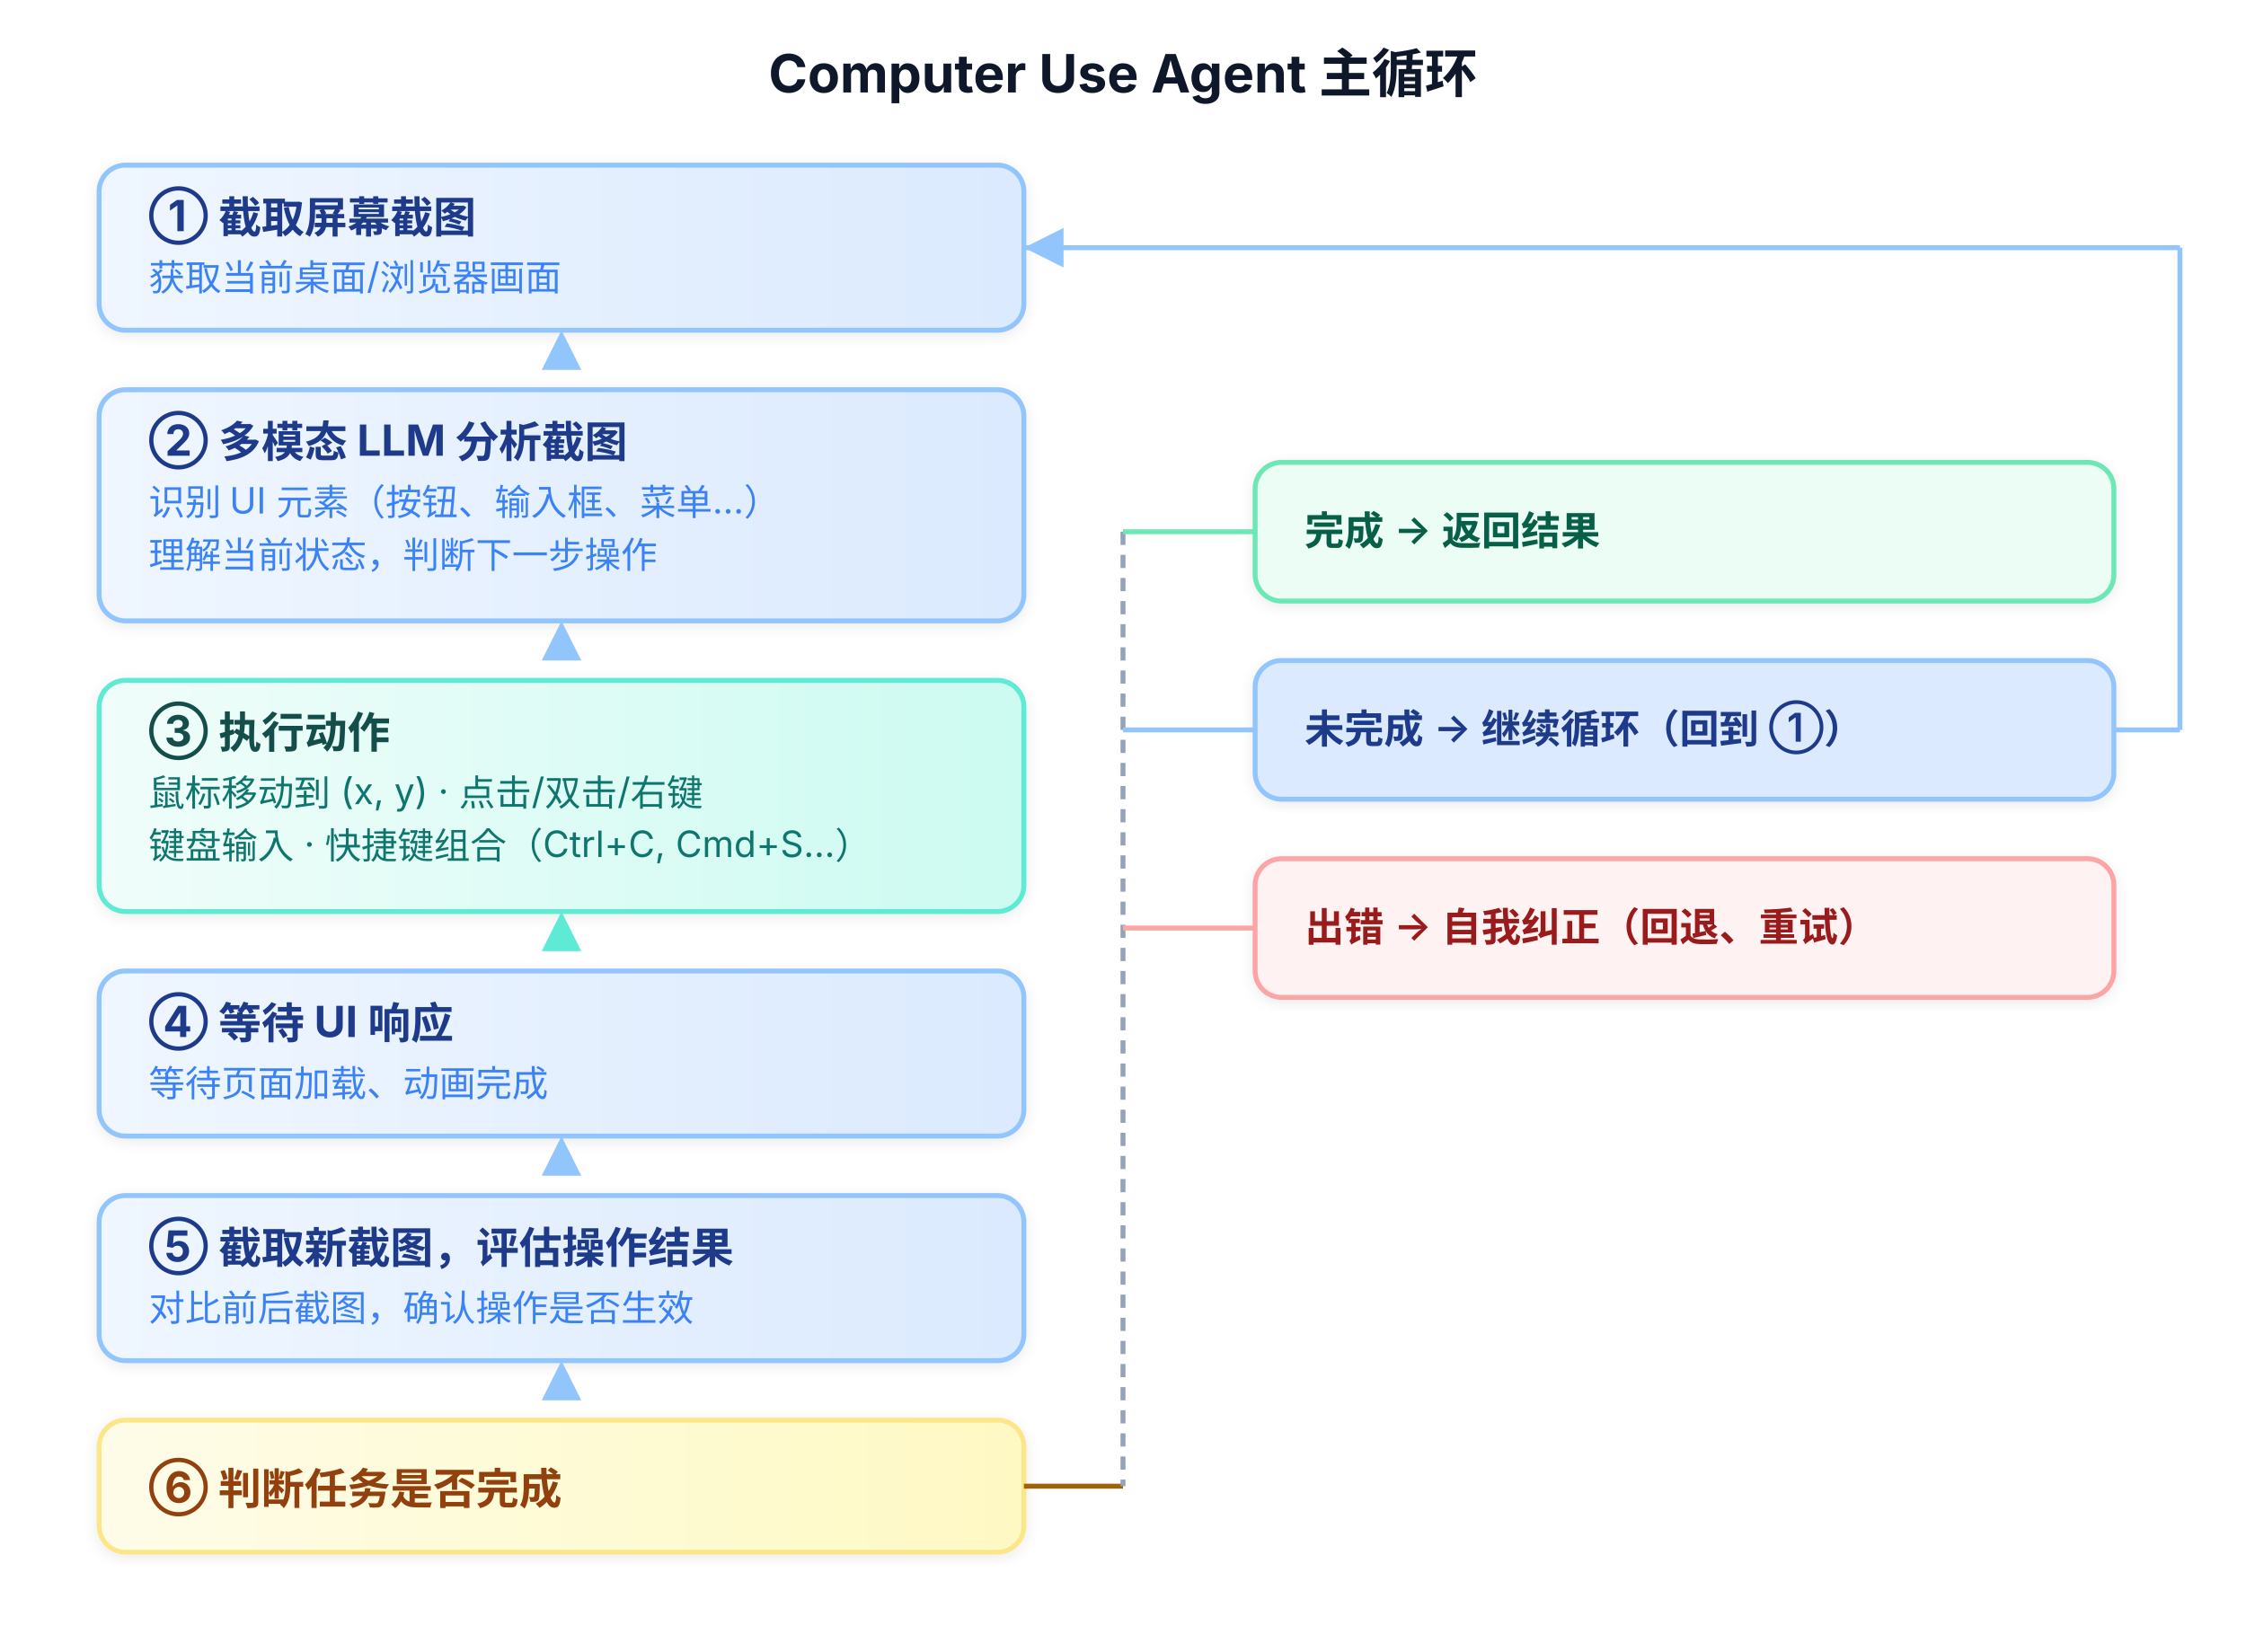
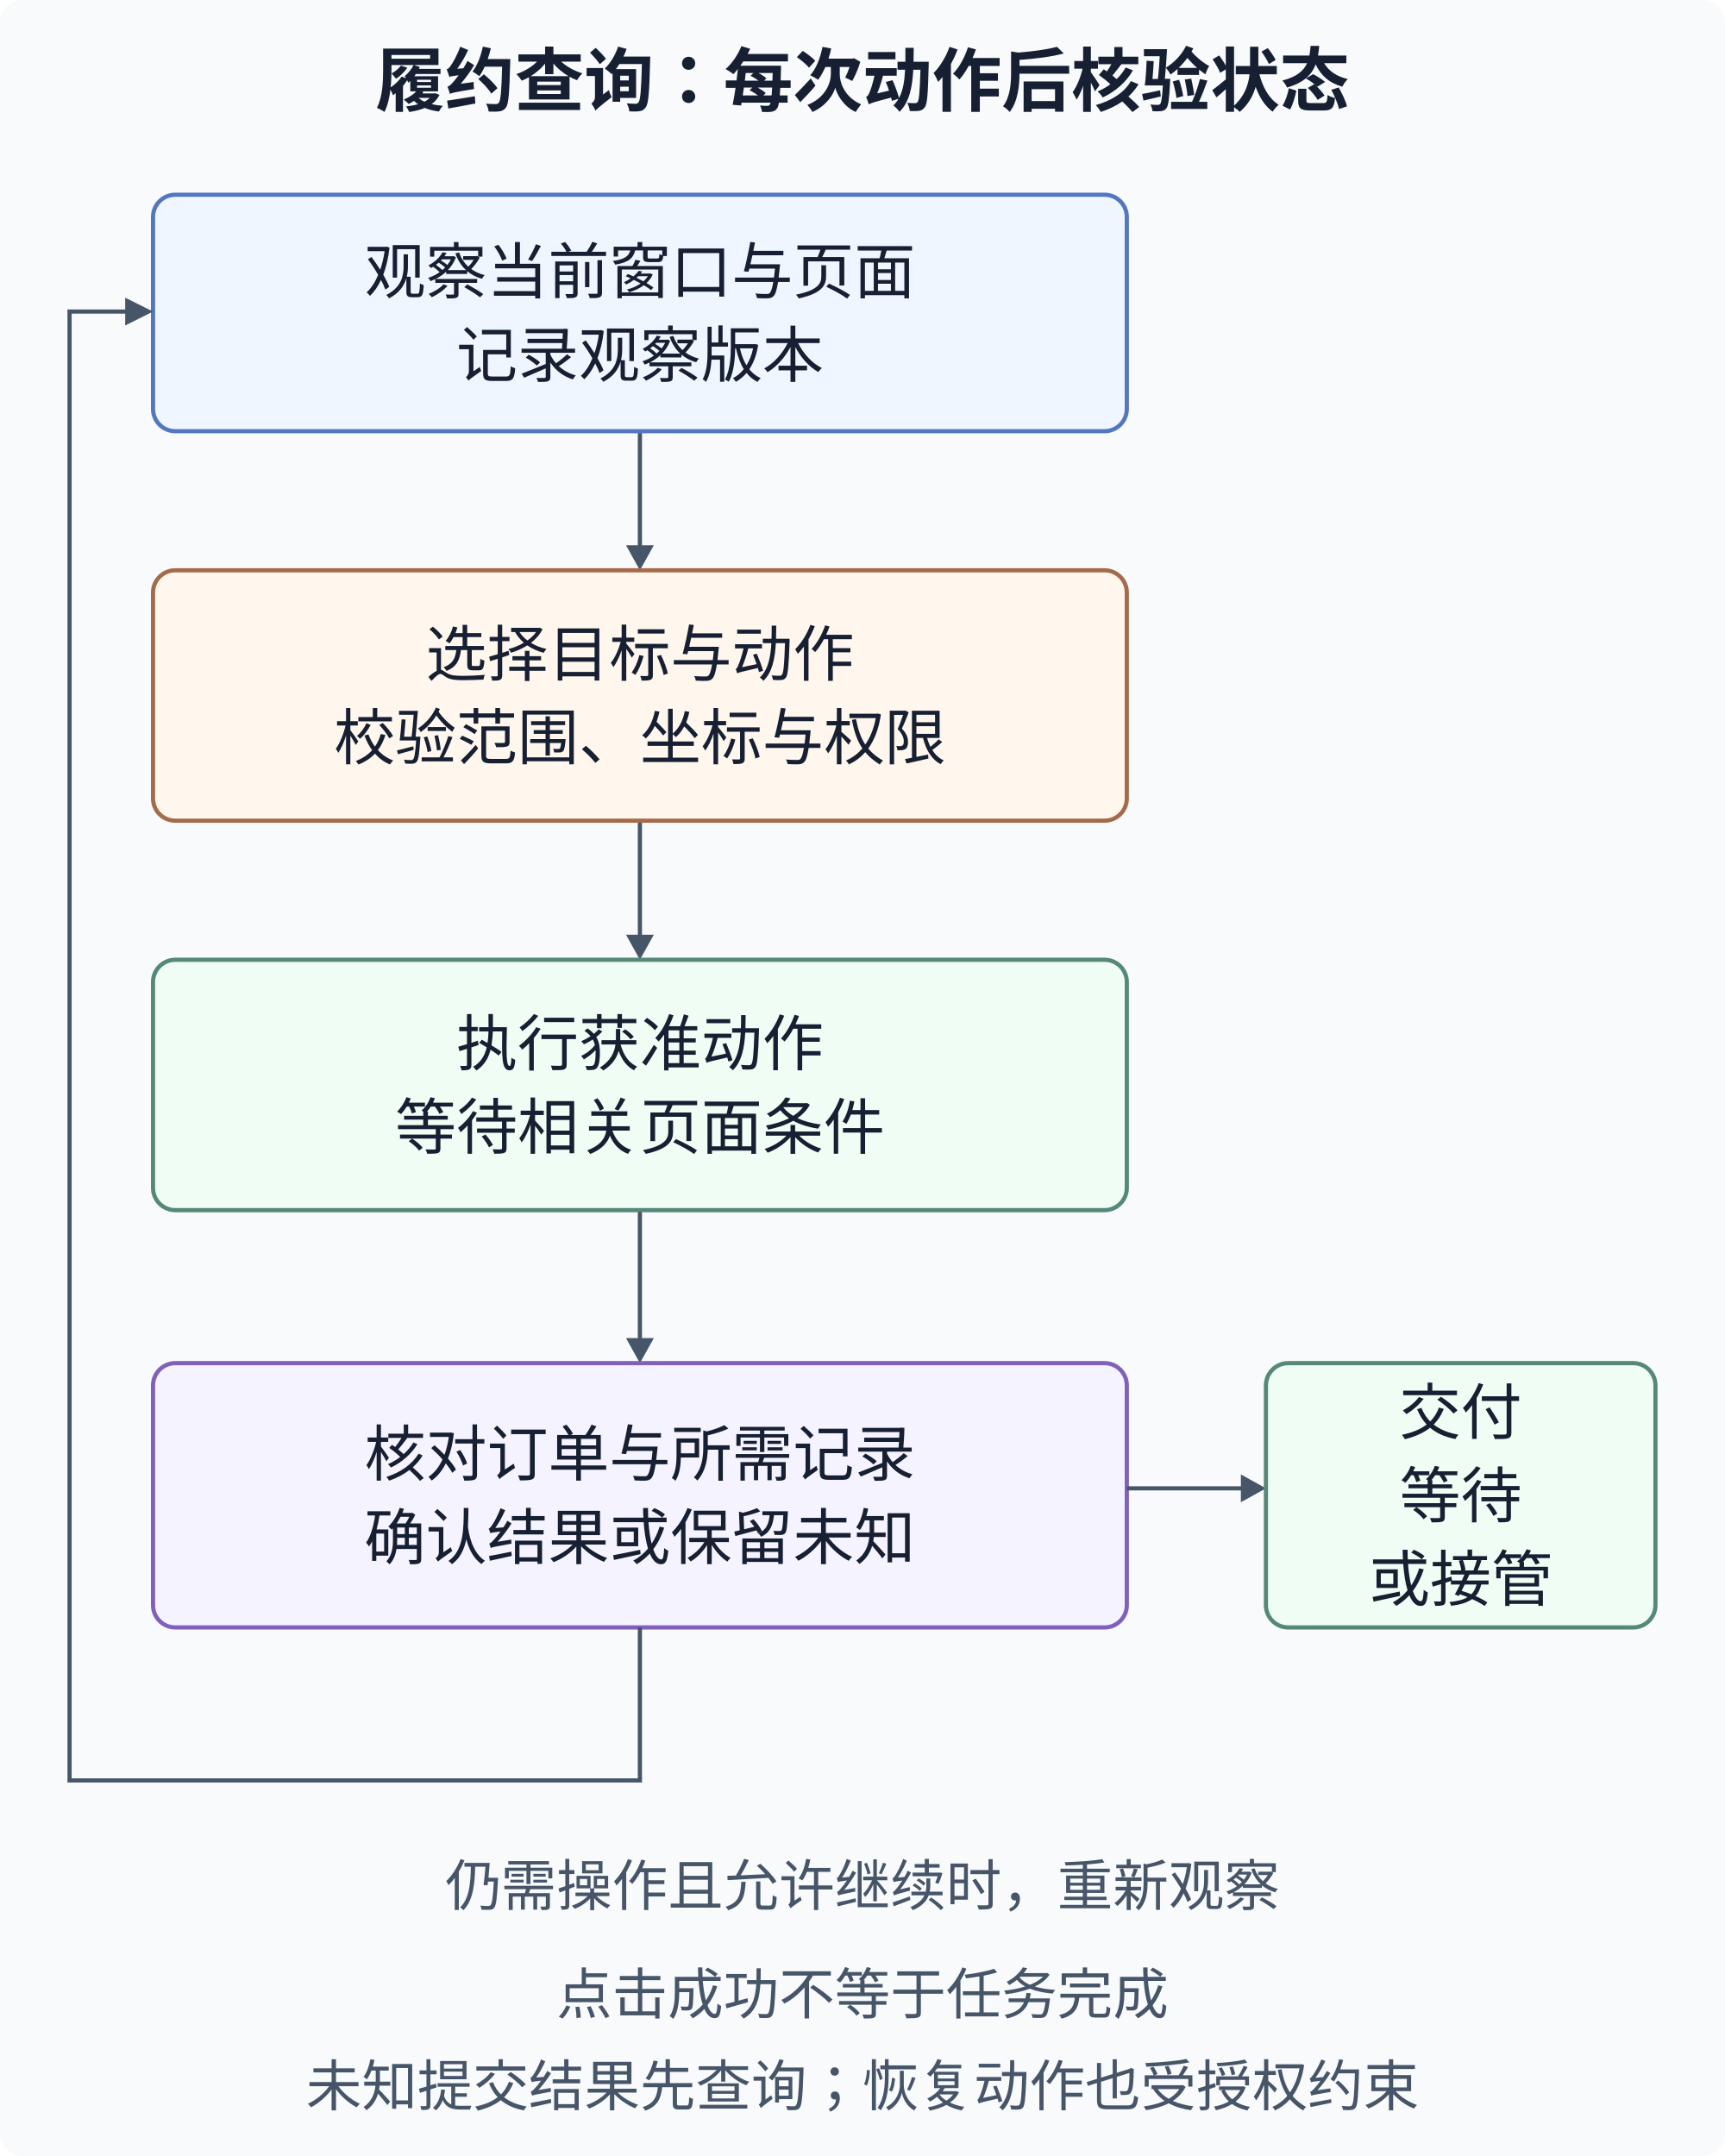
- <svg xmlns="http://www.w3.org/2000/svg" viewBox="0 0 680 500" font-family="system-ui, -apple-system, 'PingFang SC', sans-serif">
-   <defs>
-     <linearGradient id="bg-step" x1="0" y1="0" x2="1" y2="0">
-       <stop offset="0%" stop-color="#EFF6FF" />
-       <stop offset="100%" stop-color="#DBEAFE" />
-     </linearGradient>
-     <linearGradient id="bg-action" x1="0" y1="0" x2="1" y2="0">
-       <stop offset="0%" stop-color="#F0FDFA" />
-       <stop offset="100%" stop-color="#CCFBF1" />
-     </linearGradient>
-     <linearGradient id="bg-decide" x1="0" y1="0" x2="1" y2="0">
-       <stop offset="0%" stop-color="#FEFCE8" />
-       <stop offset="100%" stop-color="#FEF9C3" />
-     </linearGradient>
-     <filter id="s">
-       <feDropShadow dx="0" dy="1" stdDeviation="2" flood-opacity="0.08" />
-     </filter>
-   </defs>
-   <text x="340" y="28" text-anchor="middle" fill="#0F172A" font-size="16" font-weight="700">Computer Use Agent 主循环</text>
-   <rect x="30" y="50" width="280" height="50" rx="8" fill="url(#bg-step)" stroke="#93C5FD" stroke-width="1.5" filter="url(#s)" />
-   <text x="45" y="70" fill="#1E3A8A" font-size="13" font-weight="700">① 截取屏幕截图</text>
-   <text x="45" y="88" fill="#3B82F6" font-size="11">获取当前桌面/浏览器画面</text>
-   <polygon points="170,100 164,112 176,112" fill="#93C5FD" />
-   <rect x="30" y="118" width="280" height="70" rx="8" fill="url(#bg-step)" stroke="#93C5FD" stroke-width="1.5" filter="url(#s)" />
-   <text x="45" y="138" fill="#1E3A8A" font-size="13" font-weight="700">② 多模态 LLM 分析截图</text>
-   <text x="45" y="156" fill="#3B82F6" font-size="11">识别 UI 元素（按钮、输入框、菜单…）</text>
-   <text x="45" y="172" fill="#3B82F6" font-size="11">理解当前状态，判断下一步操作</text>
-   <polygon points="170,188 164,200 176,200" fill="#93C5FD" />
-   <rect x="30" y="206" width="280" height="70" rx="8" fill="url(#bg-action)" stroke="#5EEAD4" stroke-width="1.5" filter="url(#s)" />
-   <text x="45" y="226" fill="#134E4A" font-size="13" font-weight="700">③ 执行动作</text>
-   <text x="45" y="244" fill="#0F766E" font-size="11">鼠标移动到 (x, y) · 点击/双击/右键</text>
-   <text x="45" y="260" fill="#0F766E" font-size="11">键盘输入 · 快捷键组合（Ctrl+C, Cmd+S…）</text>
-   <polygon points="170,276 164,288 176,288" fill="#5EEAD4" />
-   <rect x="30" y="294" width="280" height="50" rx="8" fill="url(#bg-step)" stroke="#93C5FD" stroke-width="1.5" filter="url(#s)" />
-   <text x="45" y="314" fill="#1E3A8A" font-size="13" font-weight="700">④ 等待 UI 响应</text>
-   <text x="45" y="332" fill="#3B82F6" font-size="11">等待页面加载、动画完成</text>
-   <polygon points="170,344 164,356 176,356" fill="#93C5FD" />
-   <rect x="30" y="362" width="280" height="50" rx="8" fill="url(#bg-step)" stroke="#93C5FD" stroke-width="1.5" filter="url(#s)" />
-   <text x="45" y="382" fill="#1E3A8A" font-size="13" font-weight="700">⑤ 截取新截图，评估操作结果</text>
-   <text x="45" y="400" fill="#3B82F6" font-size="11">对比前后截图，确认操作是否生效</text>
-   <polygon points="170,412 164,424 176,424" fill="#93C5FD" />
-   <rect x="30" y="430" width="280" height="40" rx="8" fill="url(#bg-decide)" stroke="#FDE68A" stroke-width="1.5" filter="url(#s)" />
-   <text x="45" y="455" fill="#92400E" font-size="13" font-weight="700">⑥ 判断任务是否完成</text>
-   <rect x="380" y="140" width="260" height="42" rx="8" fill="#ECFDF5" stroke="#6EE7B7" stroke-width="1.5" filter="url(#s)" />
-   <text x="395" y="165" fill="#065F46" font-size="12" font-weight="600">完成 → 返回结果</text>
-   <rect x="380" y="200" width="260" height="42" rx="8" fill="#DBEAFE" stroke="#93C5FD" stroke-width="1.5" filter="url(#s)" />
-   <text x="395" y="225" fill="#1E3A8A" font-size="12" font-weight="600">未完成 → 继续循环（回到 ①）</text>
-   <rect x="380" y="260" width="260" height="42" rx="8" fill="#FEF2F2" stroke="#FCA5A5" stroke-width="1.5" filter="url(#s)" />
-   <text x="395" y="285" fill="#991B1B" font-size="12" font-weight="600">出错 → 自我纠正（回退、重试）</text>
-   <line x1="310" y1="450" x2="340" y2="450" stroke="#A16207" stroke-width="1.5" />
-   <line x1="340" y1="161" x2="340" y2="450" stroke="#94A3B8" stroke-width="1.5" stroke-dasharray="4,3" />
-   <line x1="340" y1="161" x2="380" y2="161" stroke="#6EE7B7" stroke-width="1.5" />
-   <line x1="340" y1="221" x2="380" y2="221" stroke="#93C5FD" stroke-width="1.5" />
-   <line x1="340" y1="281" x2="380" y2="281" stroke="#FCA5A5" stroke-width="1.5" />
-   <line x1="640" y1="221" x2="660" y2="221" stroke="#93C5FD" stroke-width="1.5" />
-   <line x1="660" y1="75" x2="660" y2="221" stroke="#93C5FD" stroke-width="1.5" />
-   <line x1="310" y1="75" x2="660" y2="75" stroke="#93C5FD" stroke-width="1.5" />
-   <polygon points="310,75 322,69 322,81" fill="#93C5FD" />
+ <svg xmlns="http://www.w3.org/2000/svg" width="620" height="775" viewBox="0 0 620 775" font-family="system-ui, -apple-system, 'PingFang SC', sans-serif">
+   <rect x="0" y="0" width="620" height="775" rx="8" fill="#f8fafc" />
+   <text x="310" y="38" text-anchor="middle" font-size="25" font-weight="700" fill="#172033">履约查询：每次动作后核验状态</text>
+   <path d="M230 155V197" fill="none" stroke="#475569" stroke-width="1.5" />
+   <polygon points="230,205 225,196 235,196" fill="#475569" />
+   <path d="M230 295V337" fill="none" stroke="#475569" stroke-width="1.5" />
+   <polygon points="230,345 225,336 235,336" fill="#475569" />
+   <path d="M230 435V482" fill="none" stroke="#475569" stroke-width="1.5" />
+   <polygon points="230,490 225,481 235,481" fill="#475569" />
+   <rect x="55" y="70" width="350" height="85" rx="8" fill="#eff6ff" stroke="#5276bf" stroke-width="1.5" />
+   <text x="230.0" y="105.5" text-anchor="middle" font-size="22" fill="#172033">观察当前窗口与页面</text>
+   <text x="230.0" y="135.5" text-anchor="middle" font-size="22" fill="#172033">记录观察版本</text>
+   <rect x="55" y="205" width="350" height="90" rx="8" fill="#fff7ed" stroke="#a56b49" stroke-width="1.5" />
+   <text x="230.0" y="243.0" text-anchor="middle" font-size="22" fill="#172033">选择目标与动作</text>
+   <text x="230.0" y="273.0" text-anchor="middle" font-size="22" fill="#172033">校验范围、坐标与权限</text>
+   <rect x="55" y="345" width="350" height="90" rx="8" fill="#f0fdf4" stroke="#548878" stroke-width="1.5" />
+   <text x="230.0" y="383.0" text-anchor="middle" font-size="22" fill="#172033">执行获准动作</text>
+   <text x="230.0" y="413.0" text-anchor="middle" font-size="22" fill="#172033">等待相关页面条件</text>
+   <rect x="55" y="490" width="350" height="95" rx="8" fill="#f5f3ff" stroke="#8060ba" stroke-width="1.5" />
+   <text x="230.0" y="530.5" text-anchor="middle" font-size="22" fill="#172033">核对订单与所需记录</text>
+   <text x="230.0" y="560.5" text-anchor="middle" font-size="22" fill="#172033">确认结果或保留未知</text>
+   <path d="M405 535H447" fill="none" stroke="#475569" stroke-width="1.5" />
+   <polygon points="455,535 446,530 446,540" fill="#475569" />
+   <rect x="455" y="490" width="140" height="95" rx="8" fill="#f0fdf4" stroke="#548878" stroke-width="1.5" />
+   <text x="525.0" y="515.5" text-anchor="middle" font-size="22" fill="#172033">交付</text>
+   <text x="525.0" y="545.5" text-anchor="middle" font-size="22" fill="#172033">等待</text>
+   <text x="525.0" y="575.5" text-anchor="middle" font-size="22" fill="#172033">或接管</text>
+   <path d="M230 585V640H25V112H46" fill="none" stroke="#475569" stroke-width="1.5" />
+   <polygon points="55,112 45,107 45,117" fill="#475569" />
+   <text x="310" y="685" text-anchor="middle" font-size="20" fill="#475569">仍需操作且允许继续时，重新观察</text>
+   <text x="310" y="724" text-anchor="middle" font-size="20" fill="#475569">点击成功不等于任务完成</text>
+   <text x="310" y="757" text-anchor="middle" font-size="20" fill="#475569">未知提交结果先查询；恢复动作也受授权约束</text>
</svg>
